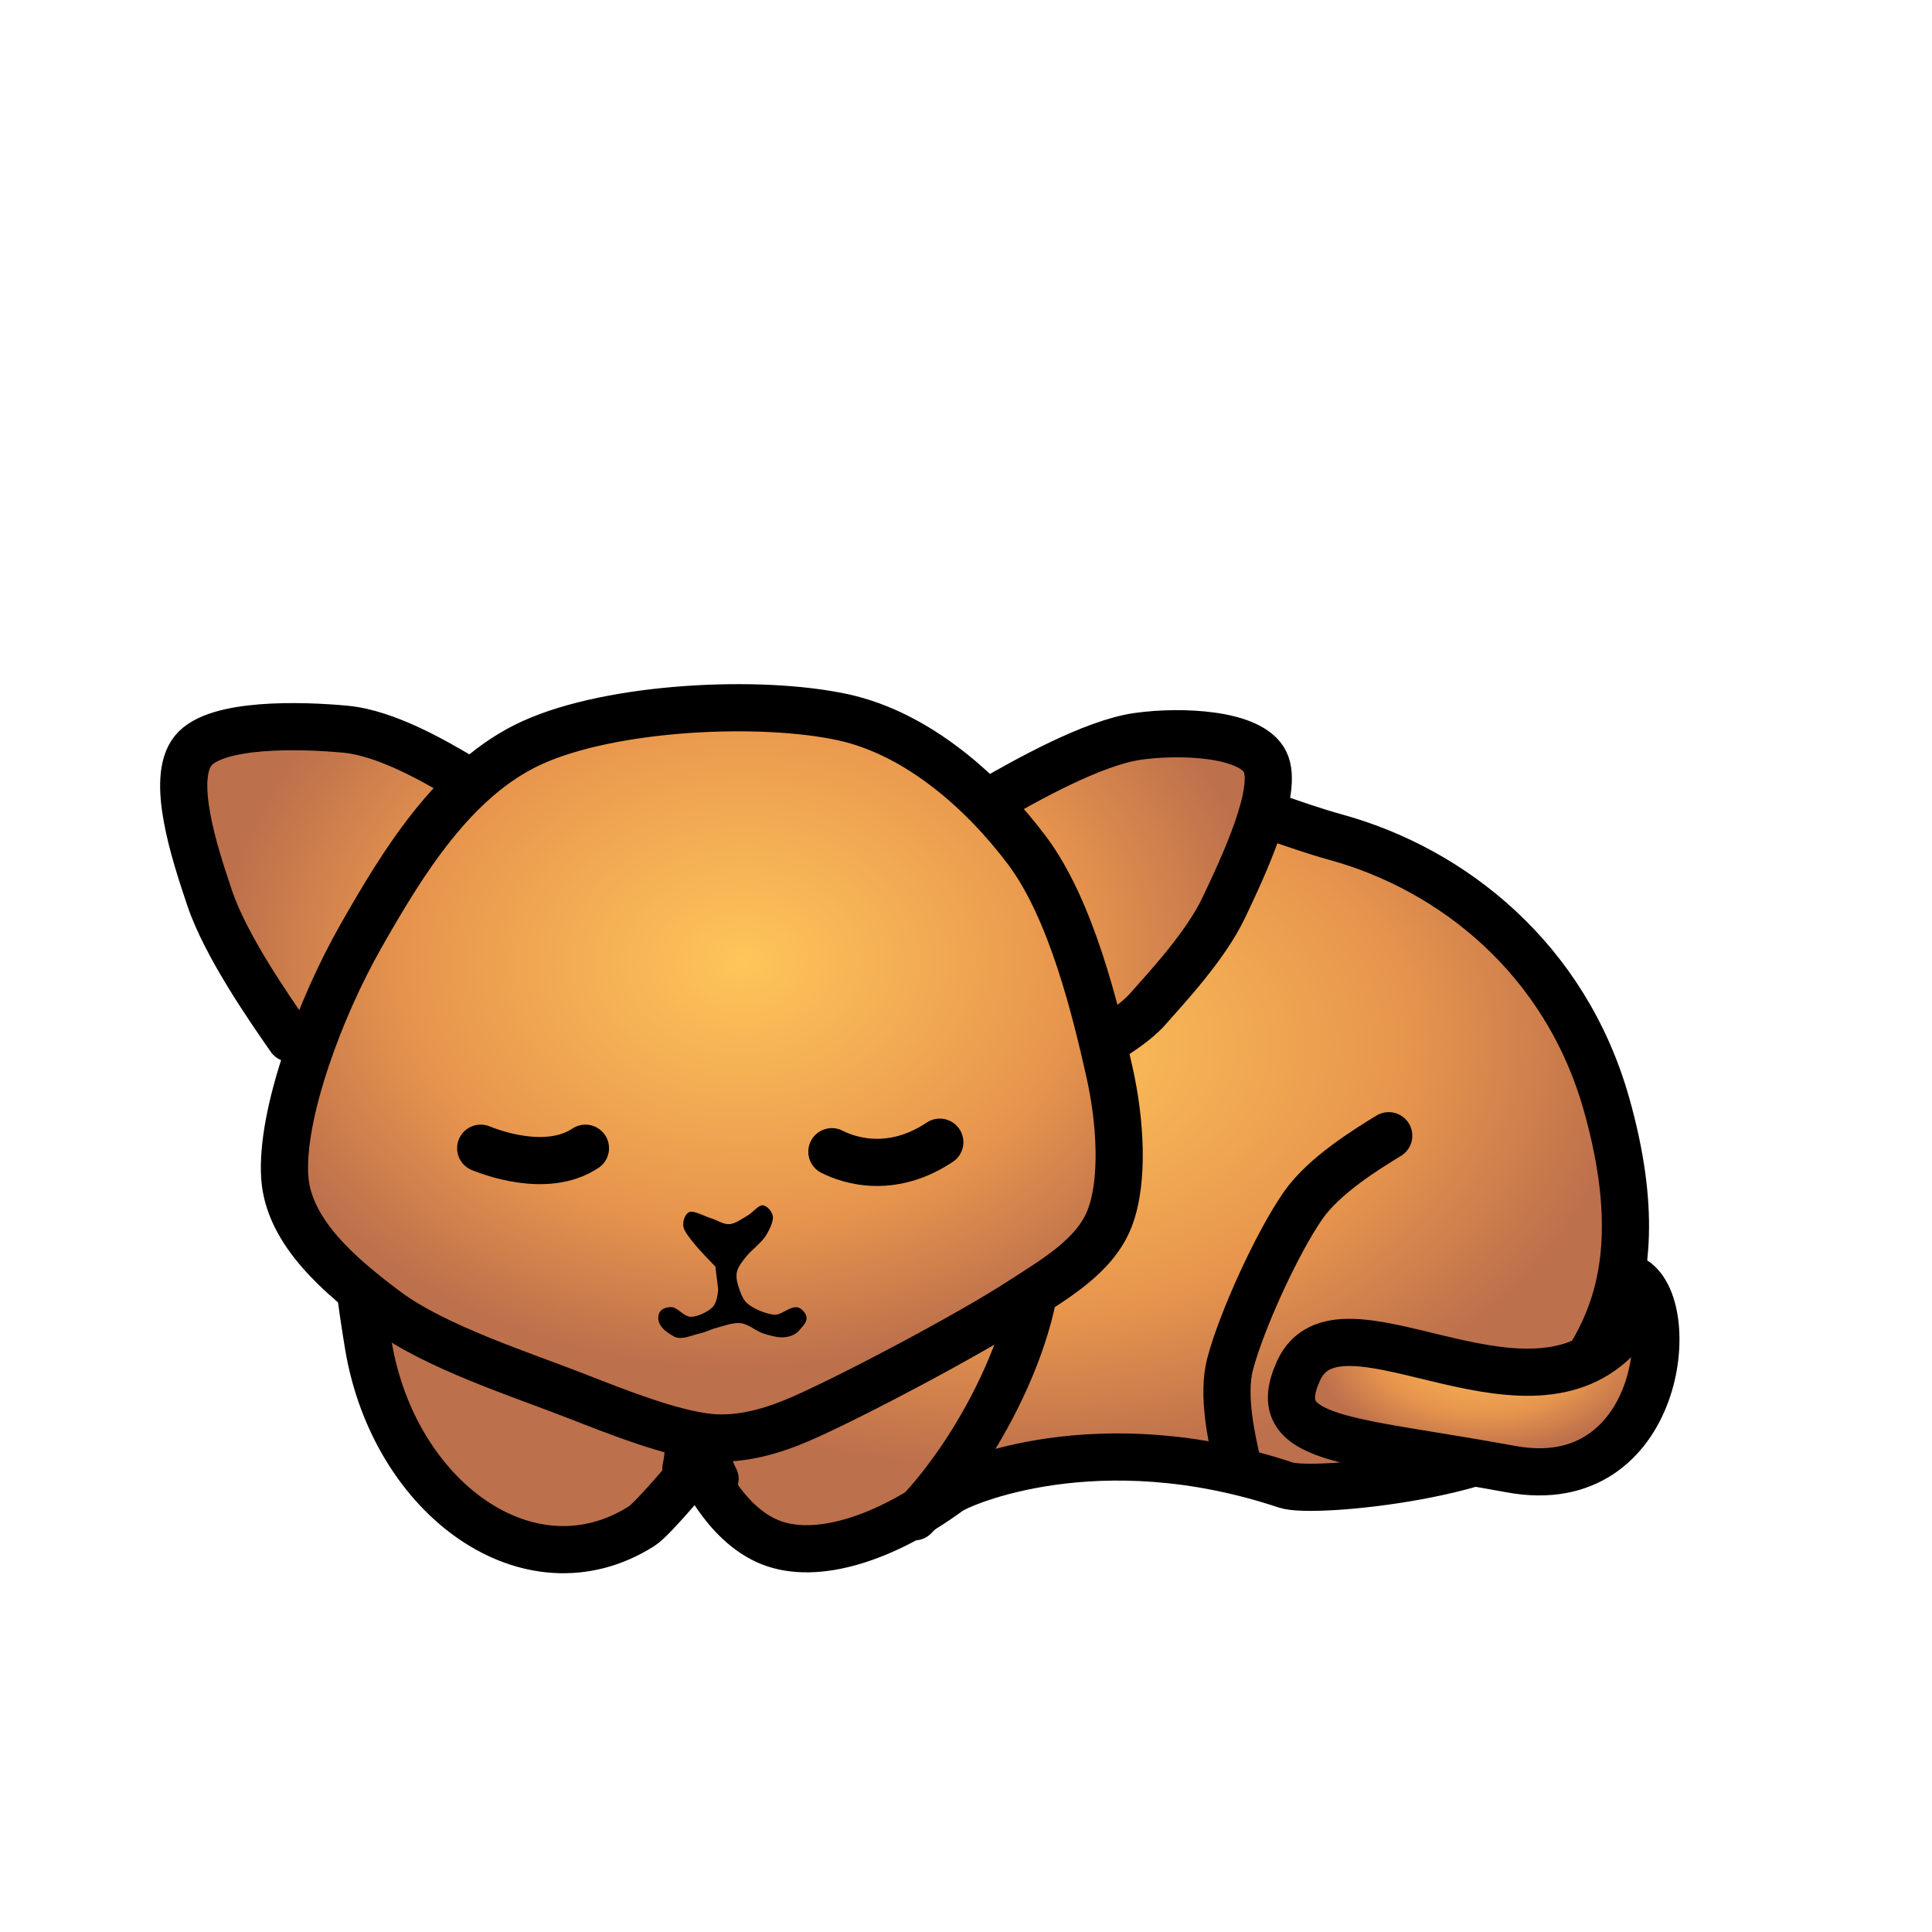
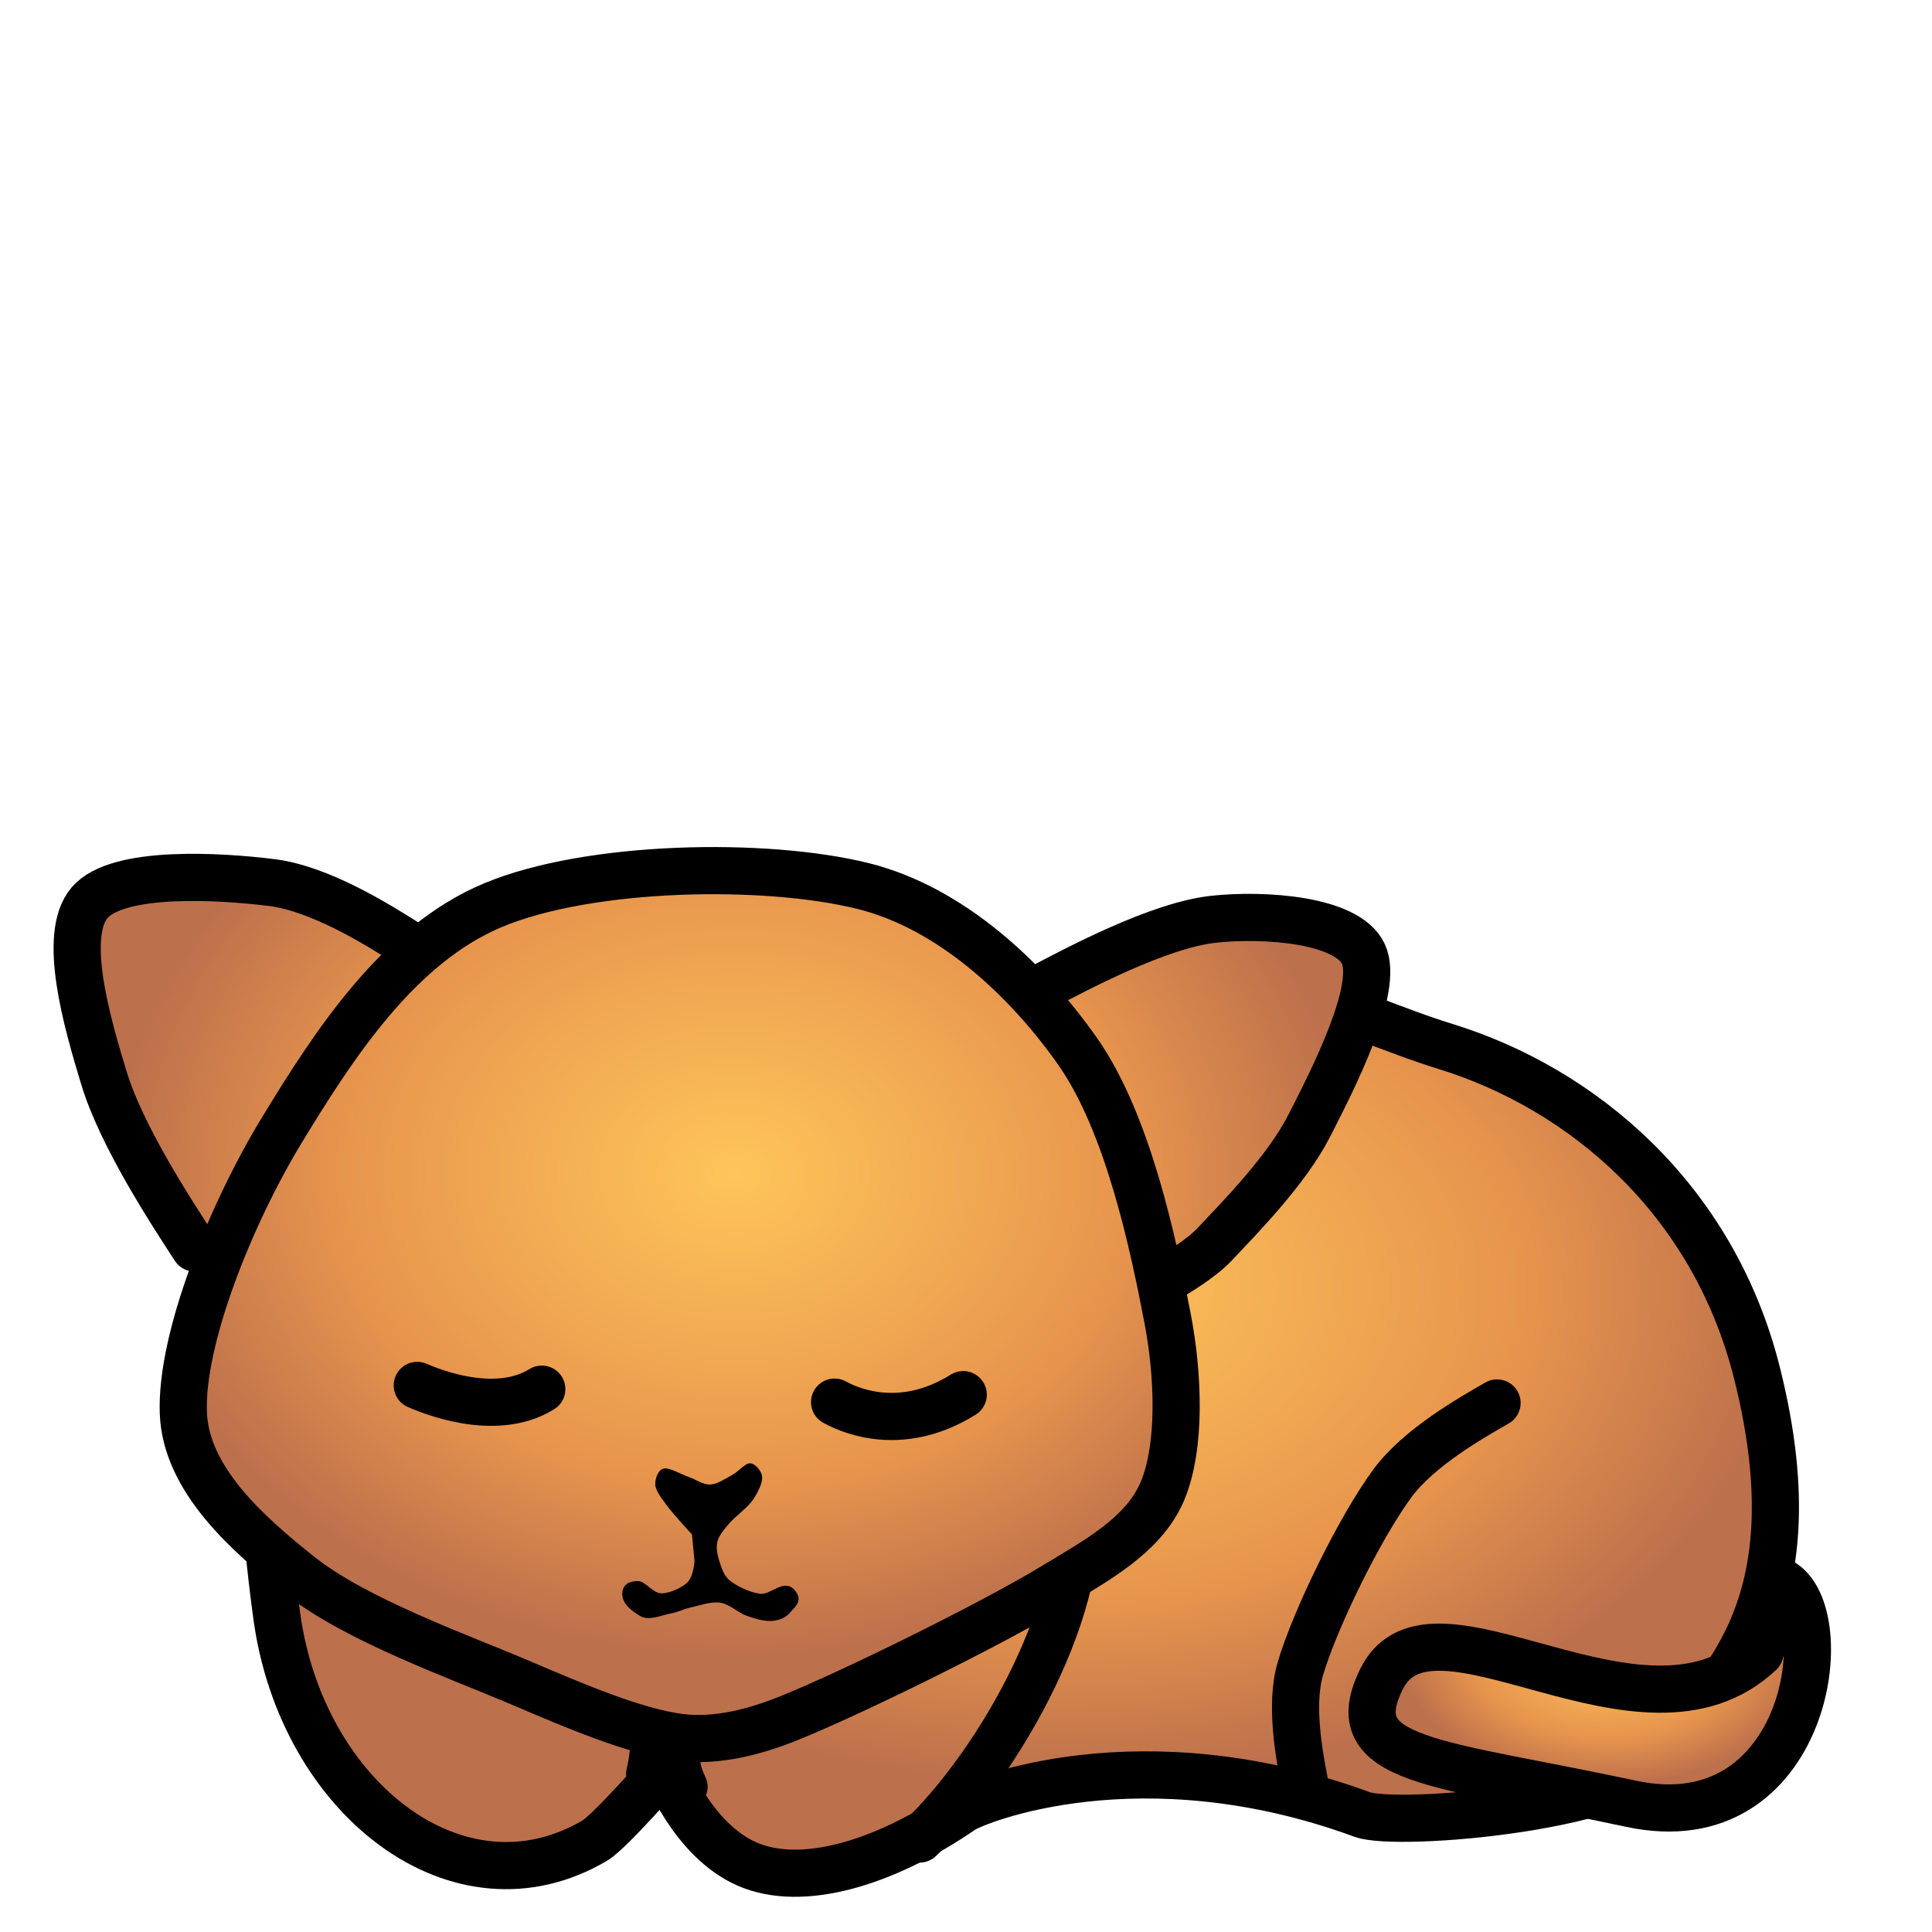
<svg xmlns="http://www.w3.org/2000/svg" width="100%" height="100%" viewBox="0 0 1024 1024" version="1.1" xml:space="preserve" style="fill-rule:evenodd;clip-rule:evenodd;stroke-linecap:round;stroke-linejoin:round;stroke-miterlimit:1.5;">
-   <g id="Layer3">
-     <path d="M227.217,475.824C213.675,489.366 165.921,537.119 195.247,713.073C208.779,794.262 280.61,846.449 339.952,808.982C346.745,804.693 370.349,775.768 370.349,775.768C370.349,775.768 383.26,807.504 408.246,817.454C432.761,827.218 469.028,815.444 503.166,790.473C509.298,785.988 581.969,753.923 681.523,787.108C697.137,792.313 806.011,780.429 819.498,753.455C832.89,726.671 882.55,695.121 851.468,585.194C829.569,507.745 769.461,460.723 708.445,443.854C656.647,429.534 648.084,411.842 530.088,435.441C529.67,435.524 530.088,435.441 525.04,437.124" style="fill:url(#_Radial1);stroke:black;stroke-width:25px;" />
-     <path d="M378.652,783.743C382.799,787.889 350.046,750.09 425.766,724.851" style="fill:none;stroke:black;stroke-width:25px;" />
-     <path d="M484.657,803.934C519.568,768.599 558.109,695.013 548.597,647.451" style="fill:none;stroke:black;stroke-width:25px;" />
-     <path d="M363.509,778.695C370.062,746.017 354.793,724.79 313.03,716.438" style="fill:none;stroke:black;stroke-width:25px;" />
-     <path d="M856.515,709.707C805.628,760.594 709.348,680.202 688.254,726.534C671.096,764.219 713.593,762.639 800.989,778.695C880.48,793.298 890.982,690.765 864.929,677.738L856.515,709.707Z" style="fill:url(#_Radial2);stroke:black;stroke-width:25px;" />
-   </g>
-   <g id="Layer2">
-     <path d="M736.052,601.957C724.631,608.944 701.789,622.916 690.653,638.949C676.64,659.126 657.856,700.602 651.971,723.021C647.692,739.321 652.793,762.083 655.343,773.465" style="fill:none;stroke:black;stroke-width:25px;" />
-   </g>
-   <g>
+   <g id="cat_sleep" transform="matrix(1.188656,0.035697,-0.035697,1.188656,-59.95269,1.812402)">
+     <g id="Layer3">
+       <path d="M227.217,475.824C213.675,489.366 165.921,537.119 195.247,713.073C208.779,794.262 280.61,846.449 339.952,808.982C346.745,804.693 370.349,775.768 370.349,775.768C370.349,775.768 383.26,807.504 408.246,817.454C432.761,827.218 469.028,815.444 503.166,790.473C509.298,785.988 581.969,753.923 681.523,787.108C697.137,792.313 806.011,780.429 819.498,753.455C832.89,726.671 882.55,695.121 851.468,585.194C829.569,507.745 769.461,460.723 708.445,443.854C656.647,429.534 648.084,411.842 530.088,435.441C529.67,435.524 530.088,435.441 525.04,437.124" style="fill:url(#_Radial1);stroke:black;stroke-width:21.02px;" />
+       <path d="M378.652,783.743C382.799,787.889 350.046,750.09 425.766,724.851" style="fill:none;stroke:black;stroke-width:21.02px;" />
+       <path d="M484.657,803.934C519.568,768.599 558.109,695.013 548.597,647.451" style="fill:none;stroke:black;stroke-width:21.02px;" />
+       <path d="M363.509,778.695C370.062,746.017 354.793,724.79 313.03,716.438" style="fill:none;stroke:black;stroke-width:21.02px;" />
+       <path d="M856.515,709.707C805.628,760.594 709.348,680.202 688.254,726.534C671.096,764.219 713.593,762.639 800.989,778.695C880.48,793.298 890.982,690.765 864.929,677.738L856.515,709.707Z" style="fill:url(#_Radial2);stroke:black;stroke-width:21.02px;" />
+       <path d="M736.052,601.957C724.631,608.944 701.789,622.916 690.653,638.949C676.64,659.126 657.856,700.602 651.971,723.021C647.692,739.321 652.793,762.083 655.343,773.465" style="fill:none;stroke:black;stroke-width:21.02px;" />
+     </g>
    <g transform="matrix(1,0,0,1,25.23917,235.5663)">
      <path d="M125.158,388.434C125.575,375.309 137.45,349.684 136.408,334.684C135.479,321.298 124.959,310.41 118.908,298.434C108.908,278.642 83.7,237.601 76.408,215.934C71.356,200.922 67.867,179.476 75.158,168.434C82.45,157.392 103.924,150.397 120.158,149.684C139.117,148.851 171.825,158.017 188.908,163.434C201.176,167.324 209.881,183.717 222.658,182.184C238.283,180.309 260.647,156.12 282.658,152.184C314.117,146.559 378.492,144.684 411.408,148.434C435.781,151.21 464.533,167.392 480.158,174.684C489.376,178.986 495.141,193.952 505.158,192.184C519.325,189.684 544.95,164.892 565.158,159.684C584.933,154.587 613.283,156.351 626.408,160.934C636.337,164.401 645.57,176.8 643.908,187.184C641.408,202.809 624.117,233.851 611.408,254.684C598.866,275.244 575.783,294.892 567.658,312.184C561.064,326.218 565.323,343.158 562.658,358.434C559.533,376.351 560.473,402.245 548.908,419.684C535.783,439.476 508.629,462.161 483.908,477.184C456.825,493.642 413.7,510.101 386.408,518.434C365.104,524.939 341.802,532.449 320.158,527.184C289.325,519.684 232.45,492.392 201.408,473.434C175.717,457.743 146.617,427.601 133.908,413.434C128.013,406.862 124.878,397.258 125.158,388.434Z" style="fill:url(#_Radial3);" />
-       <path d="M256.841,158.056C215.263,176.93 187.902,222.231 166.043,260.624C144.184,299.017 123.446,355.345 125.688,388.414C127.69,417.94 155.819,441.278 179.494,459.034C205.276,478.371 251.796,493.224 280.381,504.433C303.322,513.43 331.105,524.331 351.002,526.292C367.52,527.921 384.564,522.873 399.764,516.204C427.227,504.153 488.6,471.645 515.783,453.99C533.744,442.325 555.102,430.232 562.864,410.273C570.71,390.095 568.503,358.084 562.864,332.926C555.577,300.418 542.686,246.612 519.146,215.225C495.606,183.838 460.838,153.151 421.622,144.604C377.905,135.076 299.437,138.719 256.841,158.056ZM500.65,188.322C518.399,178.233 553.896,158.056 577.997,154.693C600.641,151.533 637.688,153.011 645.254,168.144C652.821,183.277 633.765,223.632 623.396,245.491C613.787,265.747 593.41,287.527 583.041,299.297C576.964,306.195 566.443,312.806 561.182,316.112M128.519,314.764C117.155,298.43 94.427,265.763 85.862,240.355C77.501,215.55 65.11,177.216 77.13,162.314C89.15,147.412 134.443,148.71 157.981,150.943C179.639,152.997 205.454,168.141 218.361,175.713" style="fill:none;stroke:black;stroke-width:25px;" />
+       <path d="M256.841,158.056C215.263,176.93 187.902,222.231 166.043,260.624C144.184,299.017 123.446,355.345 125.688,388.414C127.69,417.94 155.819,441.278 179.494,459.034C205.276,478.371 251.796,493.224 280.381,504.433C303.322,513.43 331.105,524.331 351.002,526.292C367.52,527.921 384.564,522.873 399.764,516.204C427.227,504.153 488.6,471.645 515.783,453.99C533.744,442.325 555.102,430.232 562.864,410.273C570.71,390.095 568.503,358.084 562.864,332.926C555.577,300.418 542.686,246.612 519.146,215.225C495.606,183.838 460.838,153.151 421.622,144.604C377.905,135.076 299.437,138.719 256.841,158.056ZM500.65,188.322C518.399,178.233 553.896,158.056 577.997,154.693C600.641,151.533 637.688,153.011 645.254,168.144C652.821,183.277 633.765,223.632 623.396,245.491C613.787,265.747 593.41,287.527 583.041,299.297C576.964,306.195 566.443,312.806 561.182,316.112M128.519,314.764C117.155,298.43 94.427,265.763 85.862,240.355C77.501,215.55 65.11,177.216 77.13,162.314C89.15,147.412 134.443,148.71 157.981,150.943C179.639,152.997 205.454,168.141 218.361,175.713" style="fill:none;stroke:black;stroke-width:21.02px;" />
      <g transform="matrix(1,0,0,1,-25.23917,-235.5663)">
-         <path d="M440.909,610.433C445.019,612.488 469.273,624.615 498.118,605.385" style="fill:none;stroke:black;stroke-width:25px;" />
+         <path d="M440.909,610.433C445.019,612.488 469.273,624.615 498.118,605.385" style="fill:none;stroke:black;stroke-width:21.02px;" />
      </g>
      <g transform="matrix(1,0,0,1,-21.23917,-252.5663)">
-         <path d="M250.773,625.577C254.898,627.226 285.477,639.458 306.3,625.577" style="fill:none;stroke:black;stroke-width:25px;" />
+         <path d="M250.773,625.577C254.898,627.226 285.477,639.458 306.3,625.577" style="fill:none;stroke:black;stroke-width:21.02px;" />
      </g>
      <path d="M353.919,435.755C351.03,432.783 345.253,426.839 342.419,423.255C340.239,420.497 337.253,417.005 336.919,414.255C336.587,411.517 337.919,407.422 340.419,406.755C342.919,406.089 348.419,409.172 351.919,410.255C355.092,411.237 358.253,413.505 361.419,413.255C364.586,413.005 368.003,410.422 370.919,408.755C373.729,407.15 376.669,403.172 378.919,403.255C381.169,403.339 384.174,406.553 384.419,409.255C384.669,412.005 382.497,416.639 380.419,419.755C378.086,423.255 372.919,427.172 370.419,430.255C368.439,432.698 366.123,435.559 365.419,438.255C364.728,440.905 365.337,443.833 366.195,446.433C367.146,449.314 368.418,453.398 371.125,455.54C374.246,458.011 380.083,460.695 384.919,461.255C389.756,461.815 395.383,454.024 400.144,458.9C404.819,463.689 400.583,466.717 398.859,468.994C396.758,471.767 393.724,472.831 390.681,473.185C387.441,473.562 383.047,472.414 379.419,471.255C375.542,470.017 371.586,466.255 367.419,465.755C363.253,465.255 358.086,467.339 354.419,468.255C351.351,469.022 348.52,470.635 345.419,471.255C341.669,472.005 335.917,475.018 331.919,472.755C328.484,470.811 322.686,467.315 323.788,461.605C324.492,457.963 328.138,457.131 330.919,457.255C333.777,457.383 337.35,462.372 340.933,462.372C344.517,462.372 350.005,459.691 352.419,457.255C354.757,454.897 355.199,450.136 355.419,447.755" />
    </g>
  </g>
  <defs>
    <radialGradient id="_Radial1" cx="0" cy="0" r="1" gradientUnits="userSpaceOnUse" gradientTransform="matrix(325.7572,-2.019217,1.30255,222.0266,536.2265,555.3826)">
      <stop offset="0" style="stop-color:rgb(255,197,90);stop-opacity:1" />
      <stop offset="0.64" style="stop-color:rgb(231,149,77);stop-opacity:1" />
      <stop offset="1" style="stop-color:rgb(189,112,76);stop-opacity:1" />
    </radialGradient>
    <radialGradient id="_Radial2" cx="0" cy="0" r="1" gradientUnits="userSpaceOnUse" gradientTransform="matrix(90.89199,-0.529353,0.363434,58.2059,786.6737,712.2014)">
      <stop offset="0" style="stop-color:rgb(255,197,90);stop-opacity:1" />
      <stop offset="0.64" style="stop-color:rgb(231,149,77);stop-opacity:1" />
      <stop offset="1" style="stop-color:rgb(189,112,76);stop-opacity:1" />
    </radialGradient>
    <radialGradient id="_Radial3" cx="0" cy="0" r="1" gradientUnits="userSpaceOnUse" gradientTransform="matrix(276.3256,-1.959255,1.104896,215.4334,368.167,274.0409)">
      <stop offset="0" style="stop-color:rgb(255,197,90);stop-opacity:1" />
      <stop offset="0.64" style="stop-color:rgb(231,149,77);stop-opacity:1" />
      <stop offset="1" style="stop-color:rgb(189,112,76);stop-opacity:1" />
    </radialGradient>
  </defs>
</svg>
